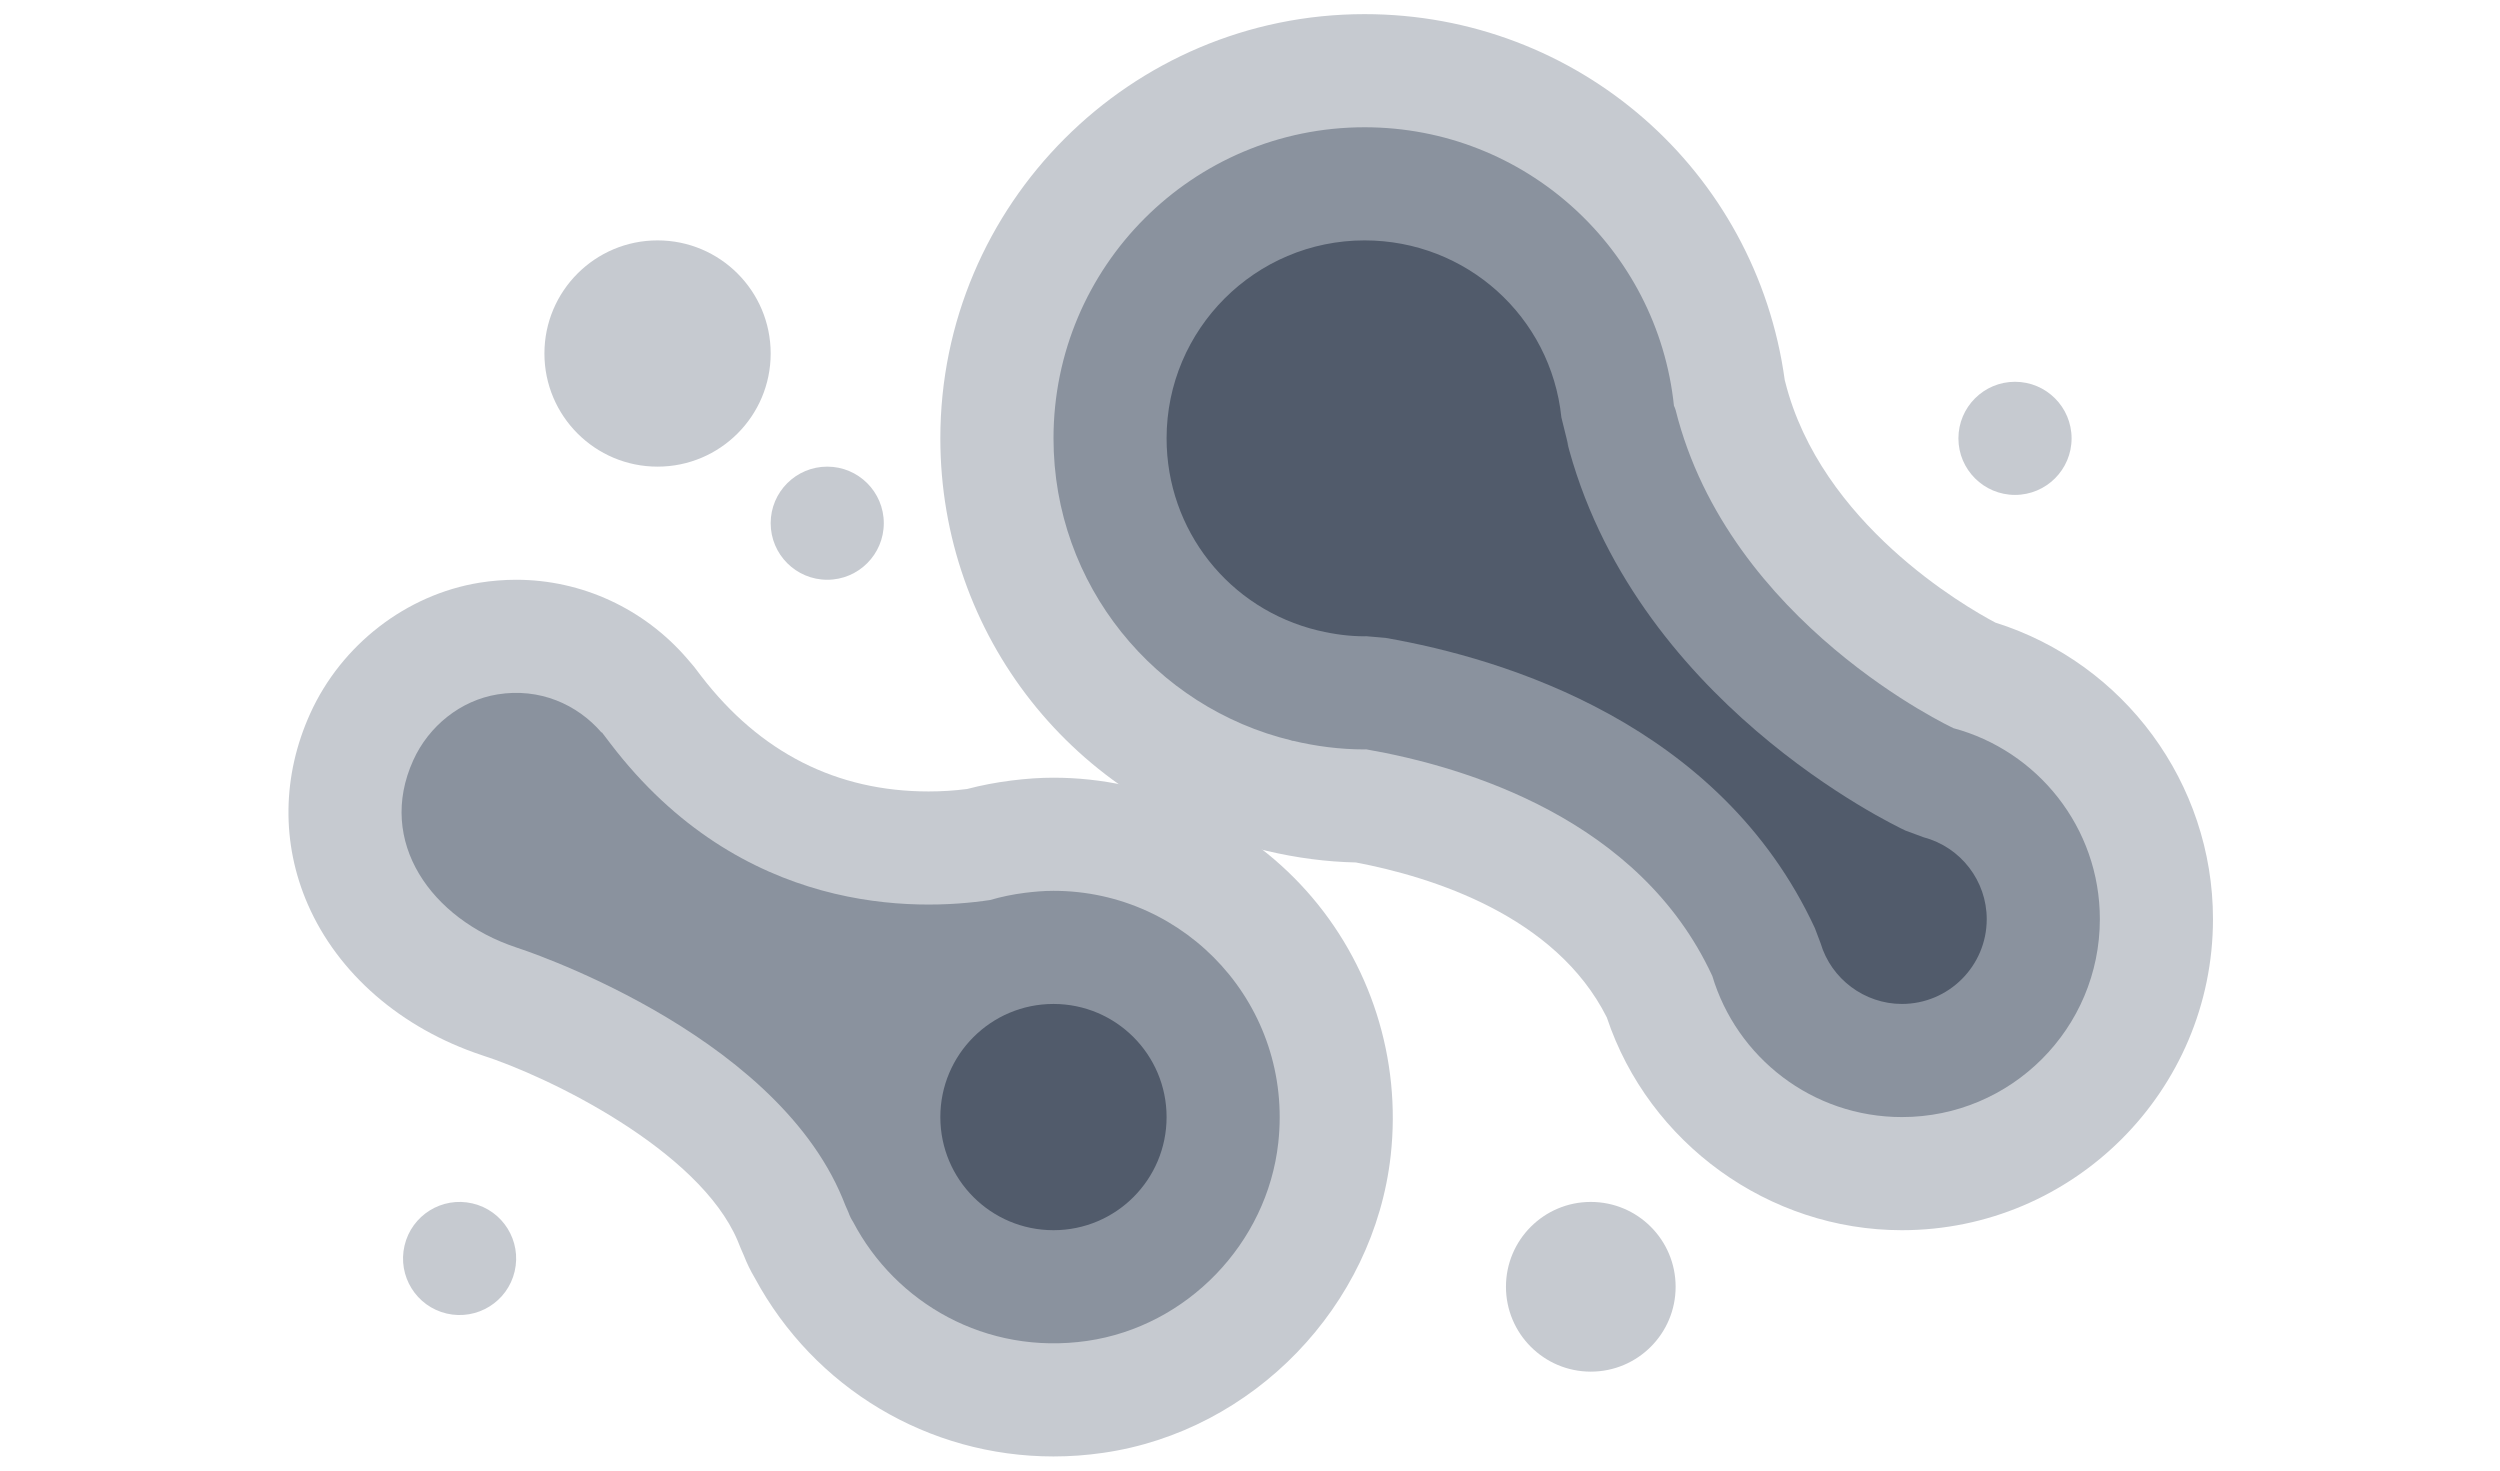
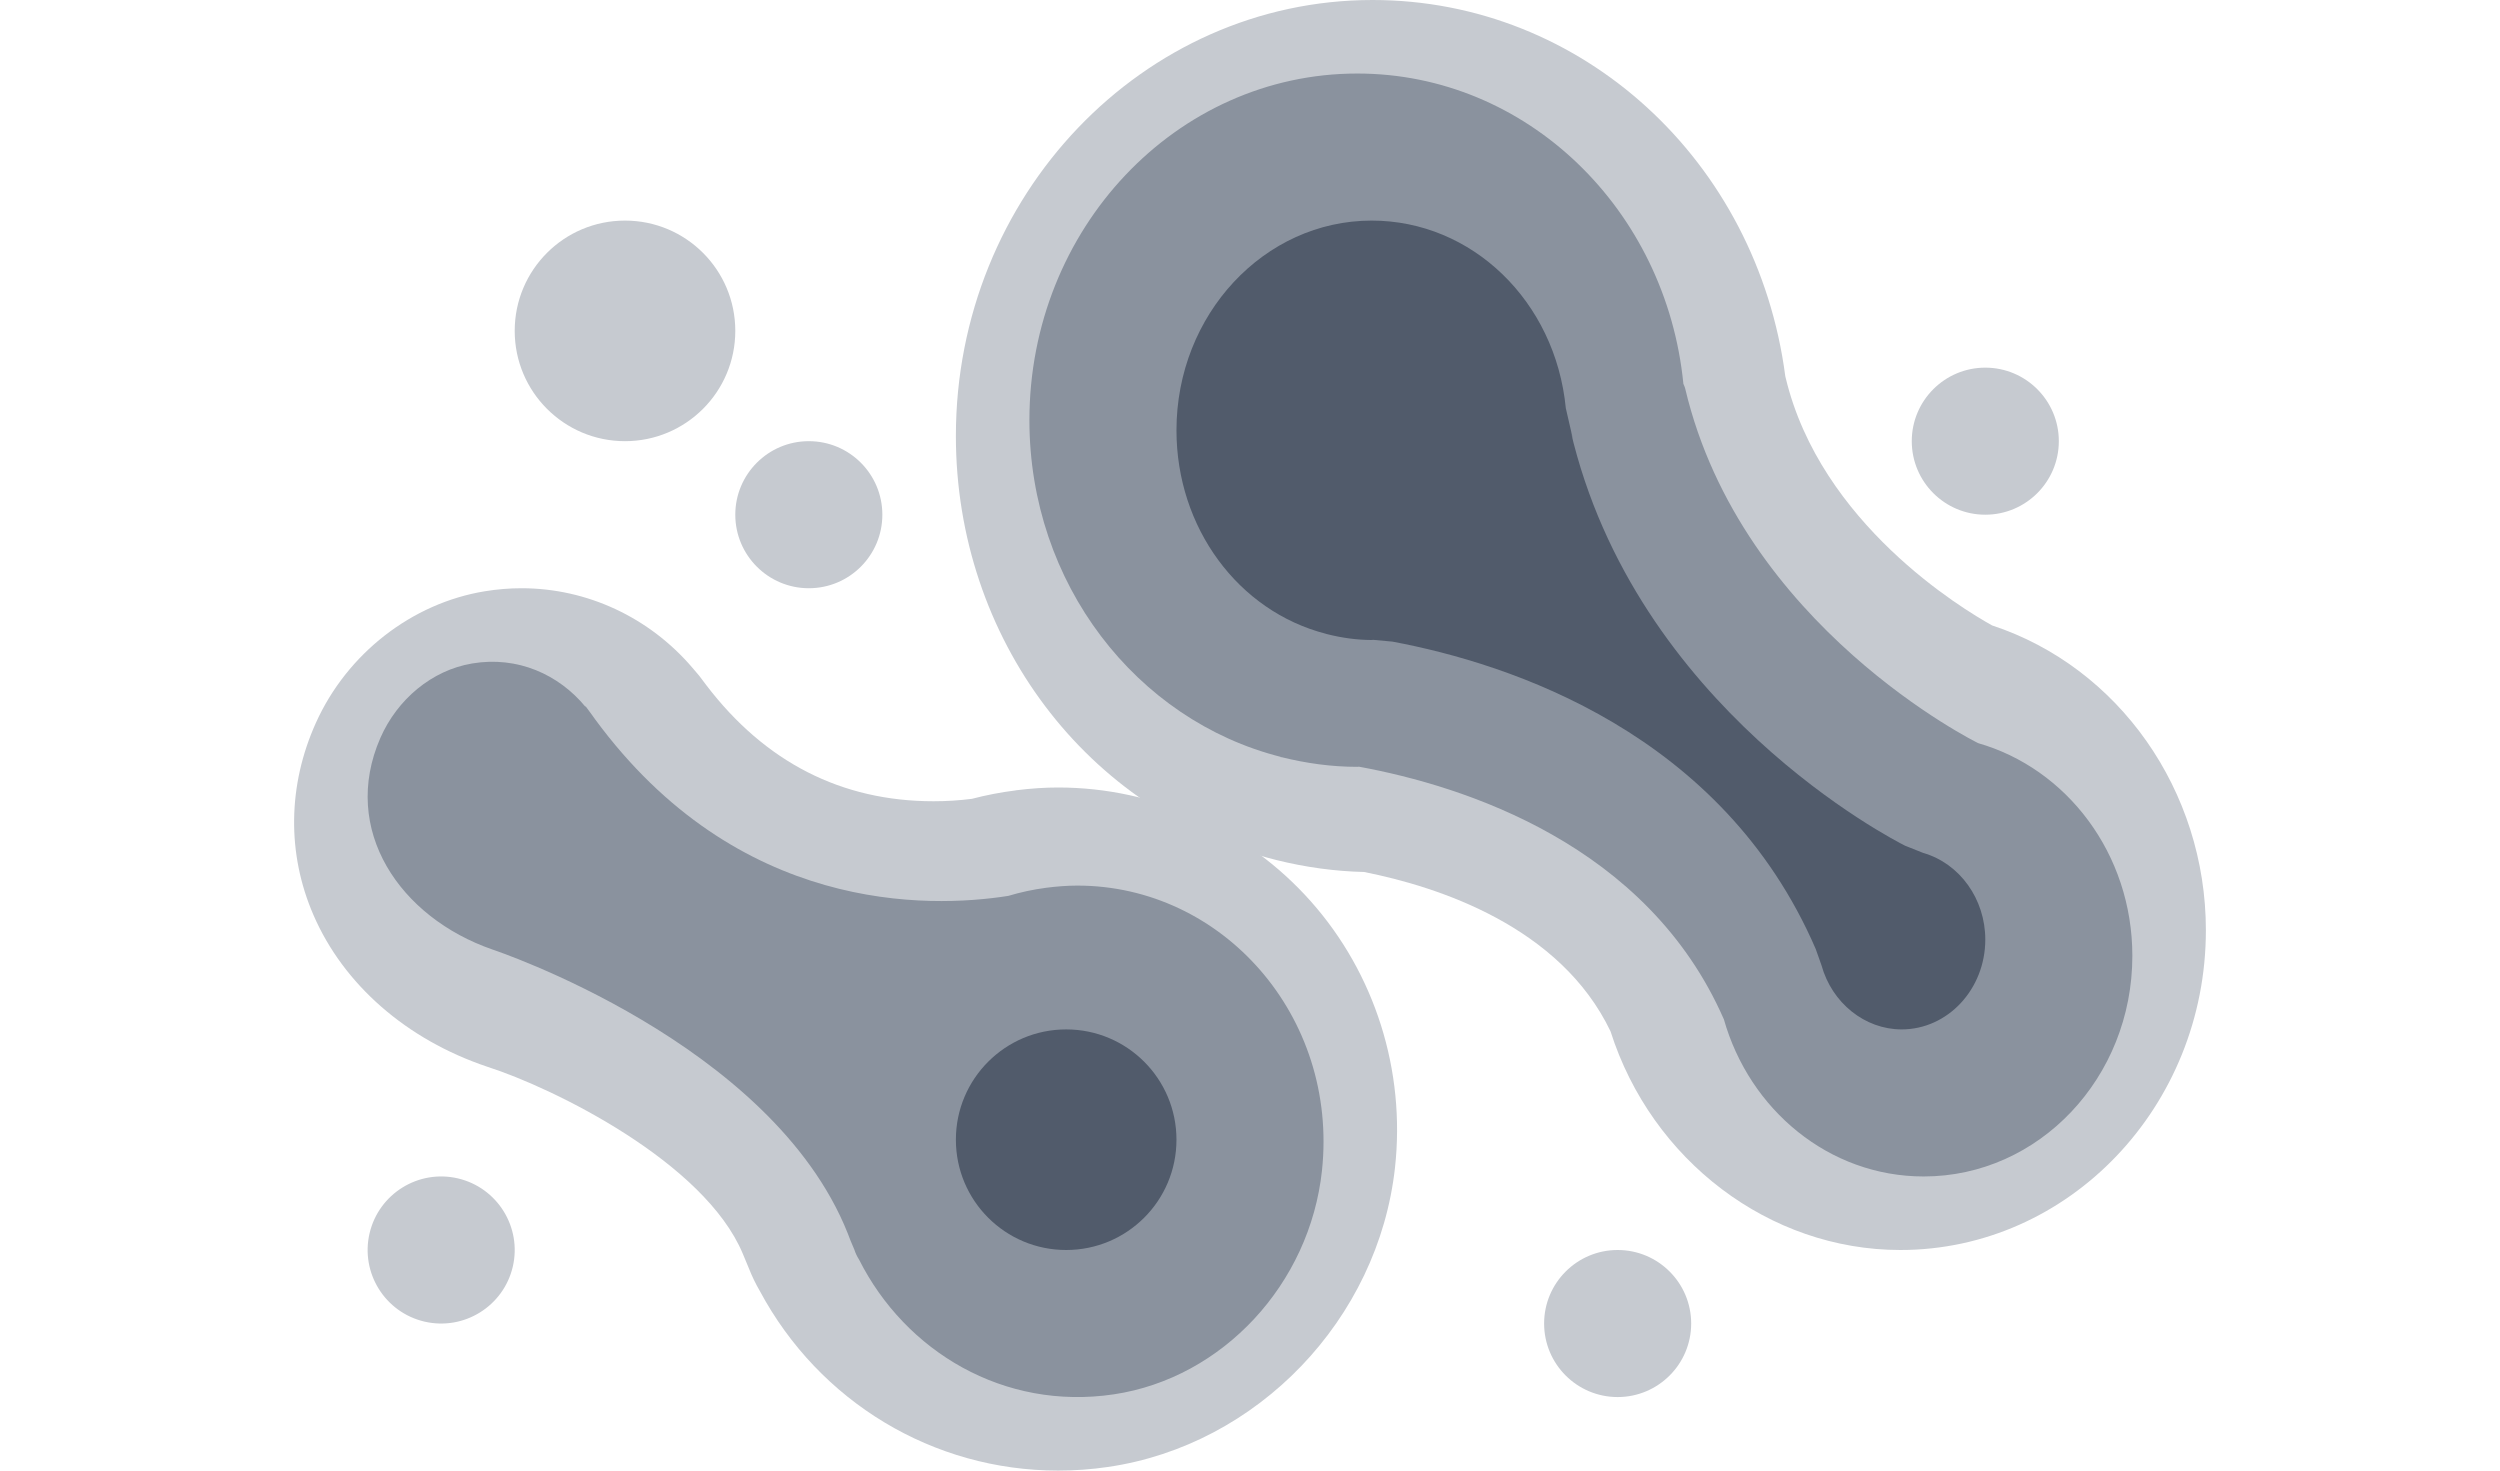
- <svg xmlns="http://www.w3.org/2000/svg" width="34px" height="20px" viewBox="0 0 52 30" version="1.1">
-   <g stroke="none" stroke-width="1" fill="none" fill-rule="evenodd">
-     <g transform="translate(-543, -289)">
-       <g transform="translate(57, 289)">
-         <g transform="translate(486, 0)">
-           <rect id="block" fill-rule="nonzero" x="0.193" y="0" width="51" height="30" />
-           <path d="M34.853,26.471 C34.853,27.445 34.064,28.236 33.088,28.236 C32.114,28.236 31.324,27.445 31.324,26.471 C31.324,25.496 32.114,24.706 33.088,24.706 C34.064,24.706 34.853,25.496 34.853,26.471" fill="#C6CAD0" />
-           <path d="M43.089,8.824 C43.089,9.473 42.562,10 41.912,10 C41.263,10 40.735,9.473 40.735,8.824 C40.735,8.174 41.263,7.647 41.912,7.647 C42.562,7.647 43.089,8.174 43.089,8.824" fill="#C6CAD0" />
-           <path d="M9.827,24.737 C10.46,24.884 10.853,25.517 10.705,26.15 C10.558,26.782 9.925,27.175 9.292,27.028 C8.66,26.881 8.266,26.248 8.414,25.615 C8.562,24.982 9.194,24.589 9.827,24.737" fill="#C6CAD0" />
-           <path d="M18.383,10.588 C18.383,11.238 17.856,11.765 17.207,11.765 C16.557,11.765 16.03,11.238 16.03,10.588 C16.03,9.939 16.557,9.412 17.207,9.412 C17.856,9.412 18.383,9.939 18.383,10.588" fill="#C6CAD0" />
-           <path d="M16.03,7.059 C16.03,8.358 14.977,9.412 13.677,9.412 C12.377,9.412 11.324,8.358 11.324,7.059 C11.324,5.759 12.377,4.706 13.677,4.706 C14.977,4.706 16.03,5.759 16.03,7.059" fill="#C6CAD0" />
-           <path d="M24.265,22.941 C24.265,24.241 23.212,25.294 21.912,25.294 C20.612,25.294 19.559,24.241 19.559,22.941 C19.559,21.642 20.612,20.588 21.912,20.588 C23.212,20.588 24.265,21.642 24.265,22.941" fill="#515B6B" />
-           <path d="M24.265,22.941 C24.265,24.241 23.212,25.294 21.912,25.294 C20.612,25.294 19.559,24.241 19.559,22.941 C19.559,21.642 20.612,20.588 21.912,20.588 C23.212,20.588 24.265,21.642 24.265,22.941" fill="#515B6B" />
-           <path d="M24.265,22.941 C24.265,24.241 23.212,25.294 21.912,25.294 C20.612,25.294 19.559,24.241 19.559,22.941 C19.559,21.642 20.612,20.588 21.912,20.588 C23.212,20.588 24.265,21.642 24.265,22.941" fill="#515B6B" />
-           <path d="M14.436,13.573 C14.436,13.573 14.565,13.741 14.586,13.77 C15.81,15.361 17.401,16.168 19.316,16.168 C19.587,16.168 19.856,16.151 20.116,16.117 C20.409,16.04 20.713,15.982 21.02,15.943 L21.033,15.941 C21.354,15.901 21.634,15.882 21.912,15.882 C23.917,15.882 25.834,16.739 27.172,18.234 C28.509,19.727 29.149,21.733 28.927,23.737 C28.579,26.874 26.064,29.477 22.946,29.925 C22.604,29.975 22.255,30 21.913,30 L21.912,30 C19.308,30 16.936,28.58 15.7,26.288 C15.612,26.14 15.536,25.984 15.472,25.82 C15.427,25.72 15.384,25.618 15.343,25.513 C14.543,23.626 11.416,22.099 10.02,21.653 C8.338,21.093 7.029,19.953 6.403,18.518 C5.849,17.249 5.867,15.839 6.453,14.546 C7.102,13.115 8.451,12.073 9.974,11.826 C10.226,11.786 10.483,11.765 10.736,11.765 C12.1,11.765 13.398,12.365 14.297,13.41 L14.436,13.573 Z" fill="#C6CAD0" />
-           <path d="M21.912,18.235 C21.713,18.235 21.517,18.252 21.324,18.276 L21.324,18.275 C21.324,18.275 21.319,18.276 21.316,18.277 C21.07,18.308 20.828,18.358 20.595,18.426 C19.062,18.658 15.422,18.746 12.696,15.171 C12.679,15.147 12.66,15.125 12.643,15.101 C12.601,15.046 12.559,14.993 12.517,14.936 L12.513,14.944 C12.005,14.353 11.219,14.008 10.35,14.149 C9.58,14.273 8.918,14.808 8.596,15.519 C7.827,17.213 8.971,18.823 10.736,19.412 C10.736,19.412 16.069,21.114 17.526,24.634 C17.562,24.728 17.601,24.821 17.643,24.912 C17.645,24.917 17.648,24.922 17.649,24.927 C17.677,25.006 17.708,25.066 17.742,25.117 C18.628,26.81 20.509,27.899 22.611,27.597 C24.691,27.297 26.357,25.568 26.588,23.478 C26.902,20.639 24.688,18.235 21.912,18.235" fill="#8A929E" />
-           <path d="M24.265,22.941 C24.265,24.241 23.212,25.294 21.912,25.294 C20.612,25.294 19.559,24.241 19.559,22.941 C19.559,21.642 20.612,20.588 21.912,20.588 C23.212,20.588 24.265,21.642 24.265,22.941" fill="#515B6B" />
-           <path d="M26.32,17.397 C22.34,16.441 19.559,12.916 19.559,8.824 C19.559,3.958 23.517,-6.38297872e-05 28.383,-6.38297872e-05 C32.82,-6.38297872e-05 36.527,3.253 37.123,7.614 C37.126,7.624 37.129,7.633 37.131,7.643 C37.869,10.594 40.874,12.323 41.504,12.656 C44.183,13.499 46.03,15.996 46.03,18.823 C46.03,22.391 43.127,25.294 39.559,25.294 C36.789,25.294 34.295,23.485 33.422,20.869 C32.359,18.751 29.784,17.946 28.202,17.645 C27.592,17.632 26.97,17.551 26.349,17.404 L26.32,17.397 Z" fill="#C6CAD0" />
-           <path d="M40.625,14.85 L40.627,14.849 C40.627,14.849 35.964,12.679 34.853,8.235 C34.844,8.2 34.83,8.175 34.818,8.145 C34.478,4.89 31.728,2.353 28.383,2.353 C24.81,2.353 21.913,5.25 21.913,8.824 C21.913,11.875 24.027,14.426 26.87,15.109 C26.869,15.109 26.866,15.114 26.866,15.114 C26.866,15.114 26.876,15.114 26.891,15.114 C27.371,15.228 27.869,15.294 28.383,15.294 C28.394,15.294 28.405,15.292 28.416,15.292 C30.496,15.655 34.104,16.744 35.613,20 L35.614,19.999 C36.12,21.7 37.694,22.941 39.56,22.941 C41.834,22.941 43.677,21.098 43.677,18.823 C43.677,16.919 42.381,15.32 40.625,14.85" fill="#8A929E" />
-           <path d="M40.016,17.123 C40.786,17.329 41.324,18.029 41.324,18.824 C41.324,19.797 40.533,20.588 39.559,20.588 C38.785,20.588 38.089,20.07 37.869,19.327 L37.749,19.01 C35.782,14.769 31.31,13.408 28.82,12.974 L28.416,12.939 L28.374,12.941 C28.073,12.94 27.757,12.901 27.434,12.824 L27.419,12.821 C25.562,12.376 24.265,10.732 24.265,8.824 C24.265,6.553 26.113,4.706 28.383,4.706 C30.498,4.706 32.259,6.289 32.477,8.389 L32.626,8.992 C32.608,8.941 32.592,8.887 32.576,8.827 C33.939,14.275 39.402,16.873 39.634,16.982 L40.016,17.123 Z" fill="#515B6B" />
-         </g>
-       </g>
+ <svg xmlns="http://www.w3.org/2000/svg" width="34" height="20" viewBox="0 0 34 20" fill="none">
+   <g id="heatmap">
+     <g id="heatmap-img-normal">
+       <path id="Fill 1" fill-rule="evenodd" clip-rule="evenodd" d="M23 18C23 18.552 22.552 19 22 19C21.448 19 21 18.552 21 18C21 17.448 21.448 17 22 17C22.552 17 23 17.448 23 18Z" fill="#C6CAD0" />
+       <path id="Fill 3" fill-rule="evenodd" clip-rule="evenodd" d="M28 6C28 6.552 27.552 7 27 7C26.448 7 26 6.552 26 6C26 5.448 26.448 5 27 5C27.552 5 28 5.448 28 6Z" fill="#C6CAD0" />
+       <path id="Fill 5" fill-rule="evenodd" clip-rule="evenodd" d="M6.227 16.026C6.765 16.152 7.099 16.69 6.974 17.227C6.848 17.765 6.31 18.099 5.773 17.974C5.235 17.848 4.901 17.311 5.026 16.773C5.152 16.235 5.69 15.901 6.227 16.026Z" fill="#C6CAD0" />
+       <path id="Fill 7" fill-rule="evenodd" clip-rule="evenodd" d="M12 7C12 7.552 11.553 8 11 8C10.448 8 10 7.552 10 7C10 6.448 10.448 6 11 6C11.553 6 12 6.448 12 7Z" fill="#C6CAD0" />
+       <path id="Fill 9" fill-rule="evenodd" clip-rule="evenodd" d="M10 4.5C10 5.328 9.329 6 8.5 6C7.671 6 7 5.328 7 4.5C7 3.671 7.671 3 8.5 3C9.329 3 10 3.671 10 4.5Z" fill="#C6CAD0" />
+       <path id="Fill 11" fill-rule="evenodd" clip-rule="evenodd" d="M16 15.5C16 16.329 15.329 17 14.5 17C13.671 17 13 16.329 13 15.5C13 14.672 13.671 14 14.5 14C15.329 14 16 14.672 16 15.5Z" fill="#515B6B" />
+       <path id="Fill 13" fill-rule="evenodd" clip-rule="evenodd" d="M16 15.5C16 16.329 15.329 17 14.5 17C13.671 17 13 16.329 13 15.5C13 14.672 13.671 14 14.5 14C15.329 14 16 14.672 16 15.5Z" fill="#515B6B" />
+       <path id="Fill 15" fill-rule="evenodd" clip-rule="evenodd" d="M16 15.5C16 16.329 15.329 17 14.5 17C13.671 17 13 16.329 13 15.5C13 14.672 13.671 14 14.5 14C15.329 14 16 14.672 16 15.5Z" fill="#515B6B" />
+       <path id="Fill 17" fill-rule="evenodd" clip-rule="evenodd" d="M9.509 9.19C9.509 9.19 9.593 9.301 9.607 9.32C10.406 10.367 11.445 10.897 12.696 10.897C12.873 10.897 13.048 10.886 13.218 10.864C13.41 10.814 13.608 10.775 13.809 10.75L13.817 10.748C14.027 10.722 14.21 10.71 14.391 10.71C15.7 10.71 16.952 11.274 17.826 12.257C18.699 13.239 19.117 14.56 18.972 15.879C18.745 17.943 17.102 19.656 15.066 19.951C14.843 19.984 14.615 20 14.392 20H14.391C12.691 20 11.142 19.066 10.334 17.558C10.277 17.46 10.227 17.357 10.185 17.25C10.156 17.183 10.128 17.116 10.101 17.048C9.579 15.806 7.537 14.8 6.625 14.507C5.527 14.138 4.672 13.389 4.263 12.444C3.901 11.609 3.913 10.681 4.296 9.831C4.72 8.889 5.601 8.203 6.595 8.041C6.76 8.014 6.928 8 7.093 8C7.983 8 8.831 8.395 9.418 9.083L9.509 9.19Z" fill="#C6CAD0" />
+       <path id="Fill 20" fill-rule="evenodd" clip-rule="evenodd" d="M14.651 12.044C14.509 12.044 14.37 12.056 14.232 12.073V12.073C14.232 12.073 14.228 12.074 14.226 12.074C14.051 12.097 13.879 12.134 13.713 12.184C12.622 12.356 10.031 12.421 8.091 9.779C8.079 9.761 8.066 9.745 8.054 9.727C8.024 9.686 7.994 9.647 7.964 9.605L7.961 9.611C7.6 9.174 7.04 8.919 6.422 9.023C5.873 9.115 5.403 9.511 5.173 10.036C4.626 11.288 5.441 12.478 6.696 12.913C6.696 12.913 10.492 14.171 11.529 16.773C11.555 16.843 11.582 16.911 11.612 16.978C11.613 16.982 11.616 16.985 11.617 16.989C11.636 17.048 11.659 17.093 11.683 17.13C12.313 18.381 13.652 19.186 15.148 18.963C16.629 18.741 17.814 17.463 17.979 15.919C18.202 13.82 16.626 12.044 14.651 12.044Z" fill="#8A929E" />
+       <path id="Fill 22" fill-rule="evenodd" clip-rule="evenodd" d="M16 15.5C16 16.329 15.329 17 14.5 17C13.671 17 13 16.329 13 15.5C13 14.672 13.671 14 14.5 14C15.329 14 16 14.672 16 15.5Z" fill="#515B6B" />
+       <path id="Fill 24" fill-rule="evenodd" clip-rule="evenodd" d="M17.342 11.692C14.786 11.05 13 8.681 13 5.93C13 2.66 15.542 0 18.667 0C21.516 0 23.897 2.187 24.28 5.117C24.282 5.124 24.284 5.13 24.285 5.137C24.759 7.12 26.689 8.282 27.093 8.506C28.814 9.073 30 10.751 30 12.651C30 15.049 28.136 17 25.845 17C24.065 17 22.463 15.784 21.903 14.026C21.221 12.602 19.567 12.061 18.551 11.859C18.159 11.85 17.76 11.796 17.361 11.697L17.342 11.692Z" fill="#C6CAD0" />
+       <path id="Fill 27" fill-rule="evenodd" clip-rule="evenodd" d="M26.896 10.105L26.898 10.104C26.898 10.104 23.684 8.523 22.919 5.286C22.913 5.26 22.902 5.242 22.894 5.22C22.66 2.849 20.765 1 18.459 1C15.997 1 14 3.111 14 5.715C14 7.938 15.457 9.796 17.416 10.293C17.416 10.294 17.414 10.297 17.414 10.297C17.414 10.297 17.421 10.297 17.431 10.298C17.762 10.38 18.105 10.429 18.459 10.429C18.467 10.429 18.474 10.427 18.482 10.427C19.916 10.691 22.402 11.485 23.442 13.857L23.443 13.857C23.792 15.095 24.876 16 26.162 16C27.73 16 29 14.657 29 13C29 11.612 28.107 10.448 26.896 10.105Z" fill="#8A929E" />
+       <path id="Fill 29" fill-rule="evenodd" clip-rule="evenodd" d="M26.156 11.6C26.653 11.743 27 12.227 27 12.778C27 13.452 26.49 14 25.862 14C25.362 14 24.914 13.641 24.772 13.127L24.694 12.907C23.426 9.97 20.543 9.027 18.937 8.726L18.677 8.702L18.649 8.704C18.456 8.703 18.251 8.676 18.043 8.623L18.034 8.62C16.836 8.312 16 7.173 16 5.852C16 4.279 17.192 3 18.655 3C20.019 3 21.154 4.096 21.295 5.551L21.391 5.969C21.38 5.933 21.369 5.896 21.359 5.855C22.238 9.628 25.76 11.427 25.91 11.502L26.156 11.6Z" fill="#515B6B" />
    </g>
  </g>
</svg>
